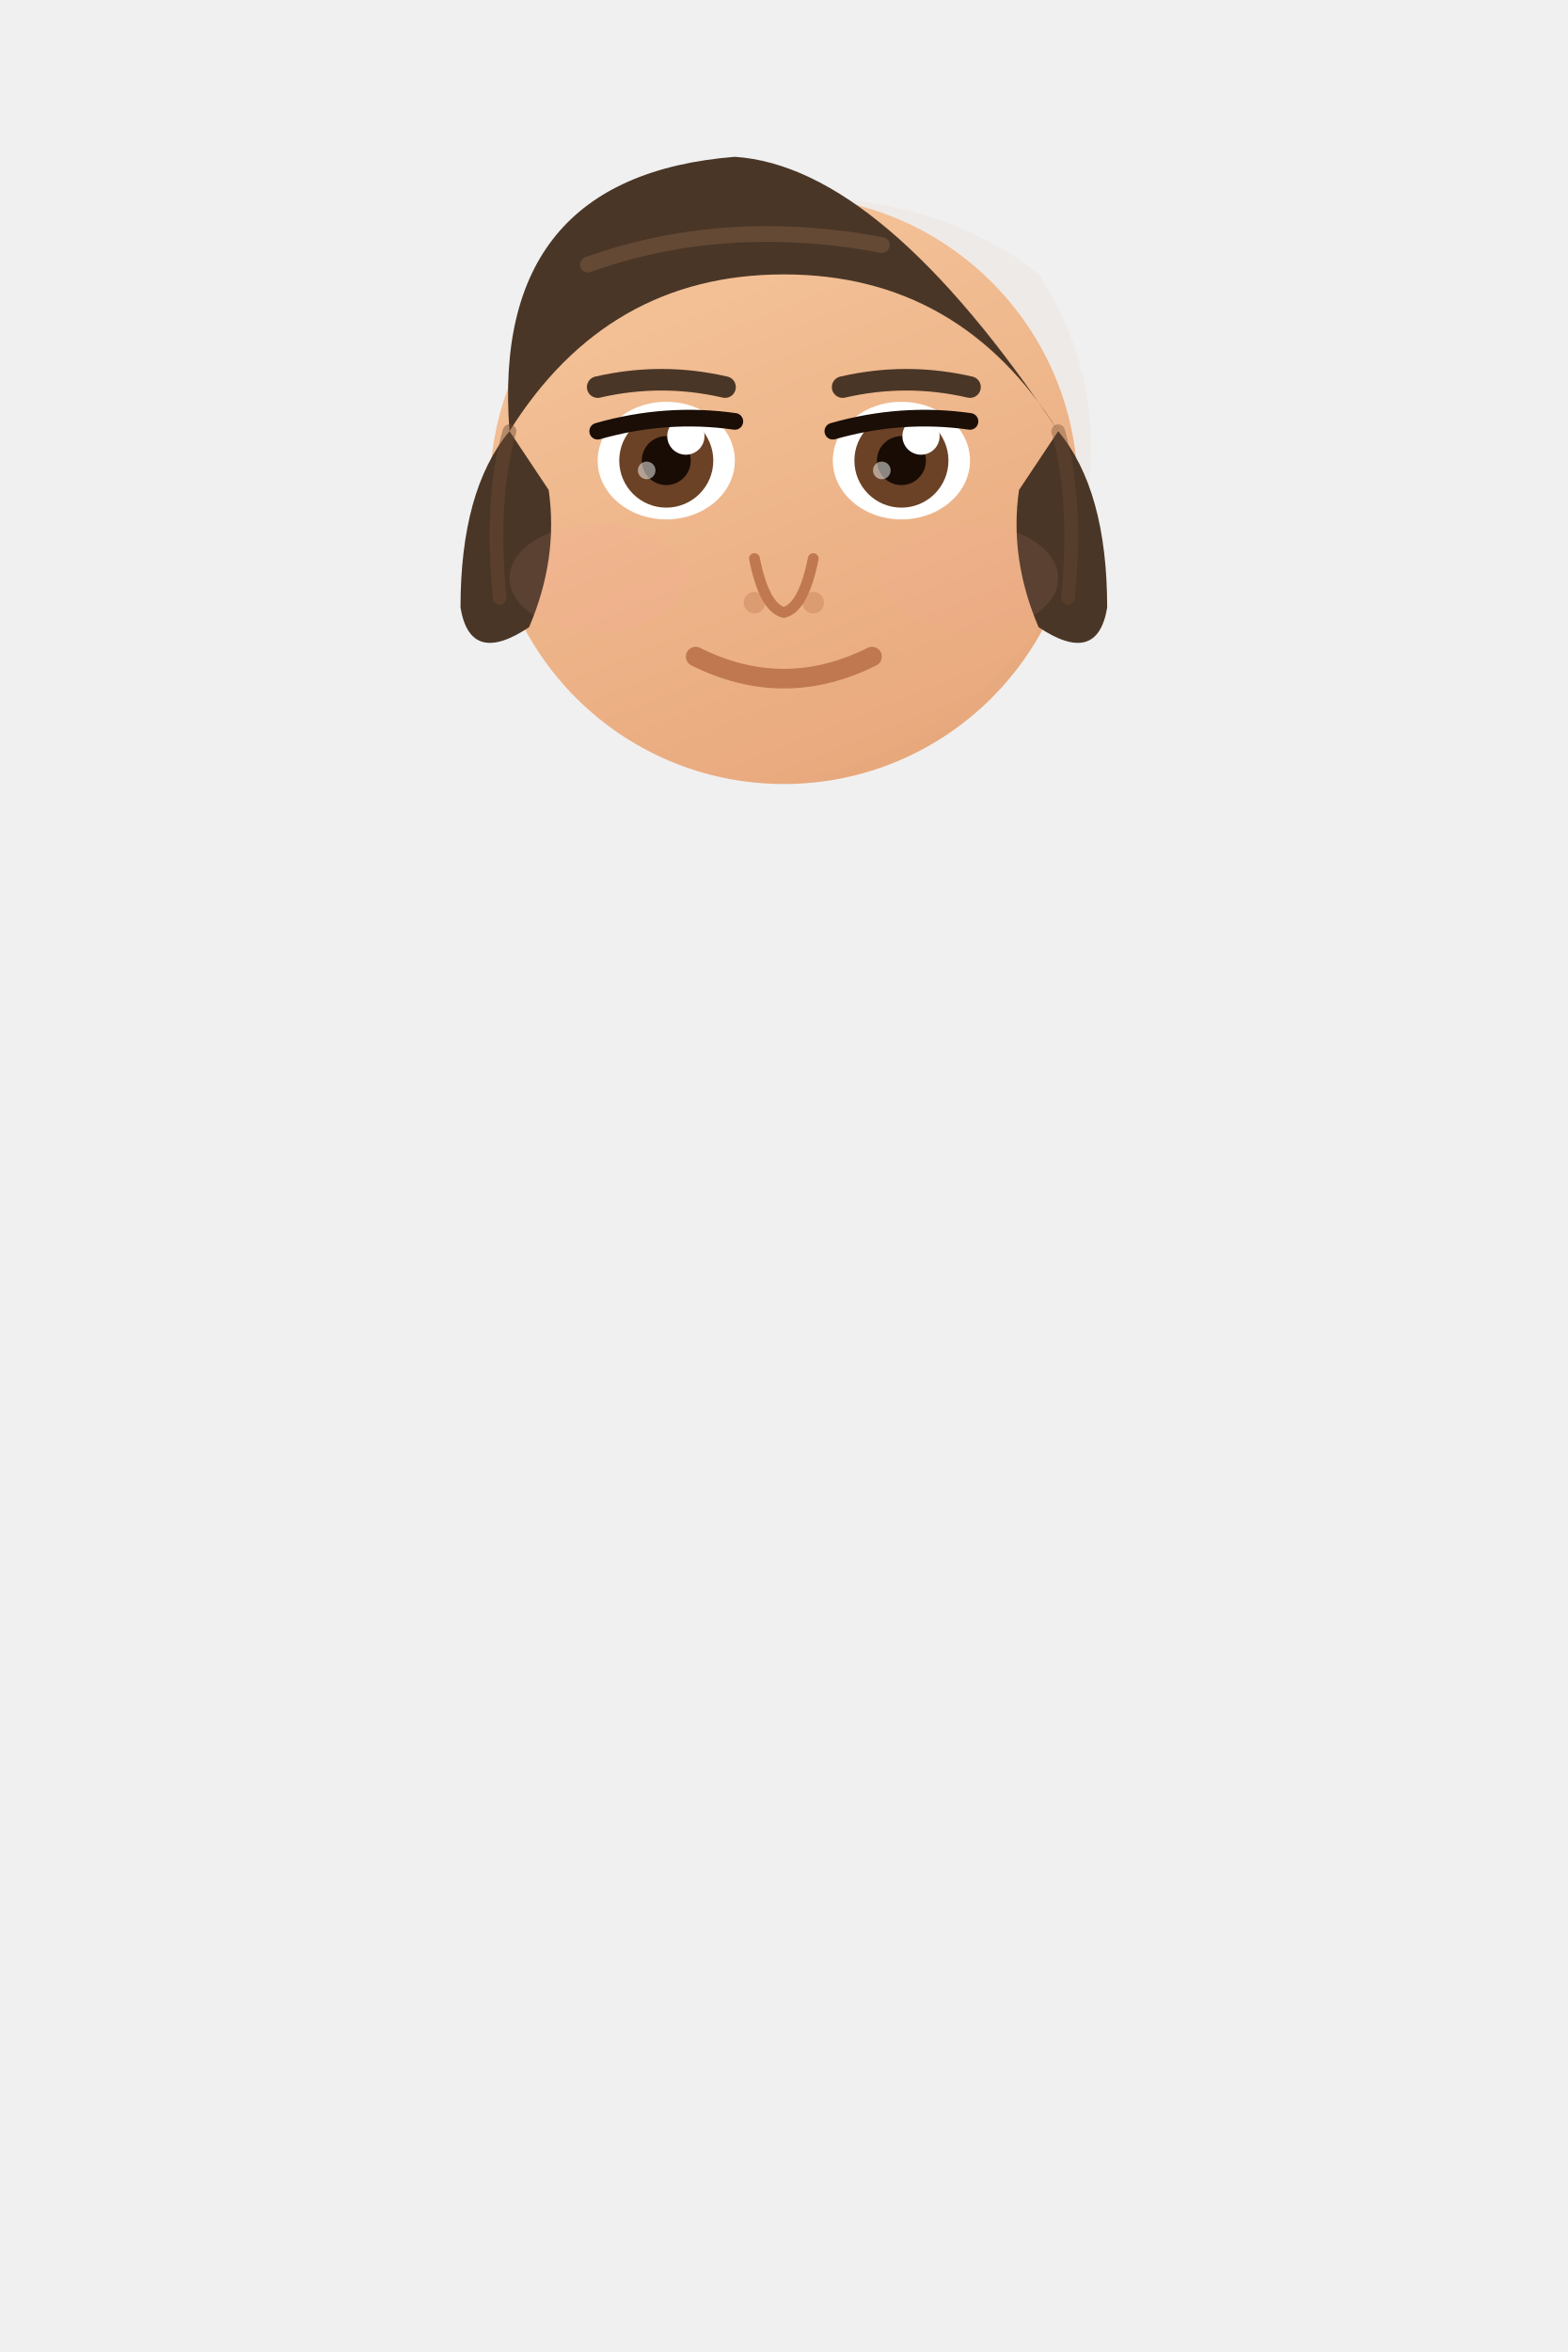
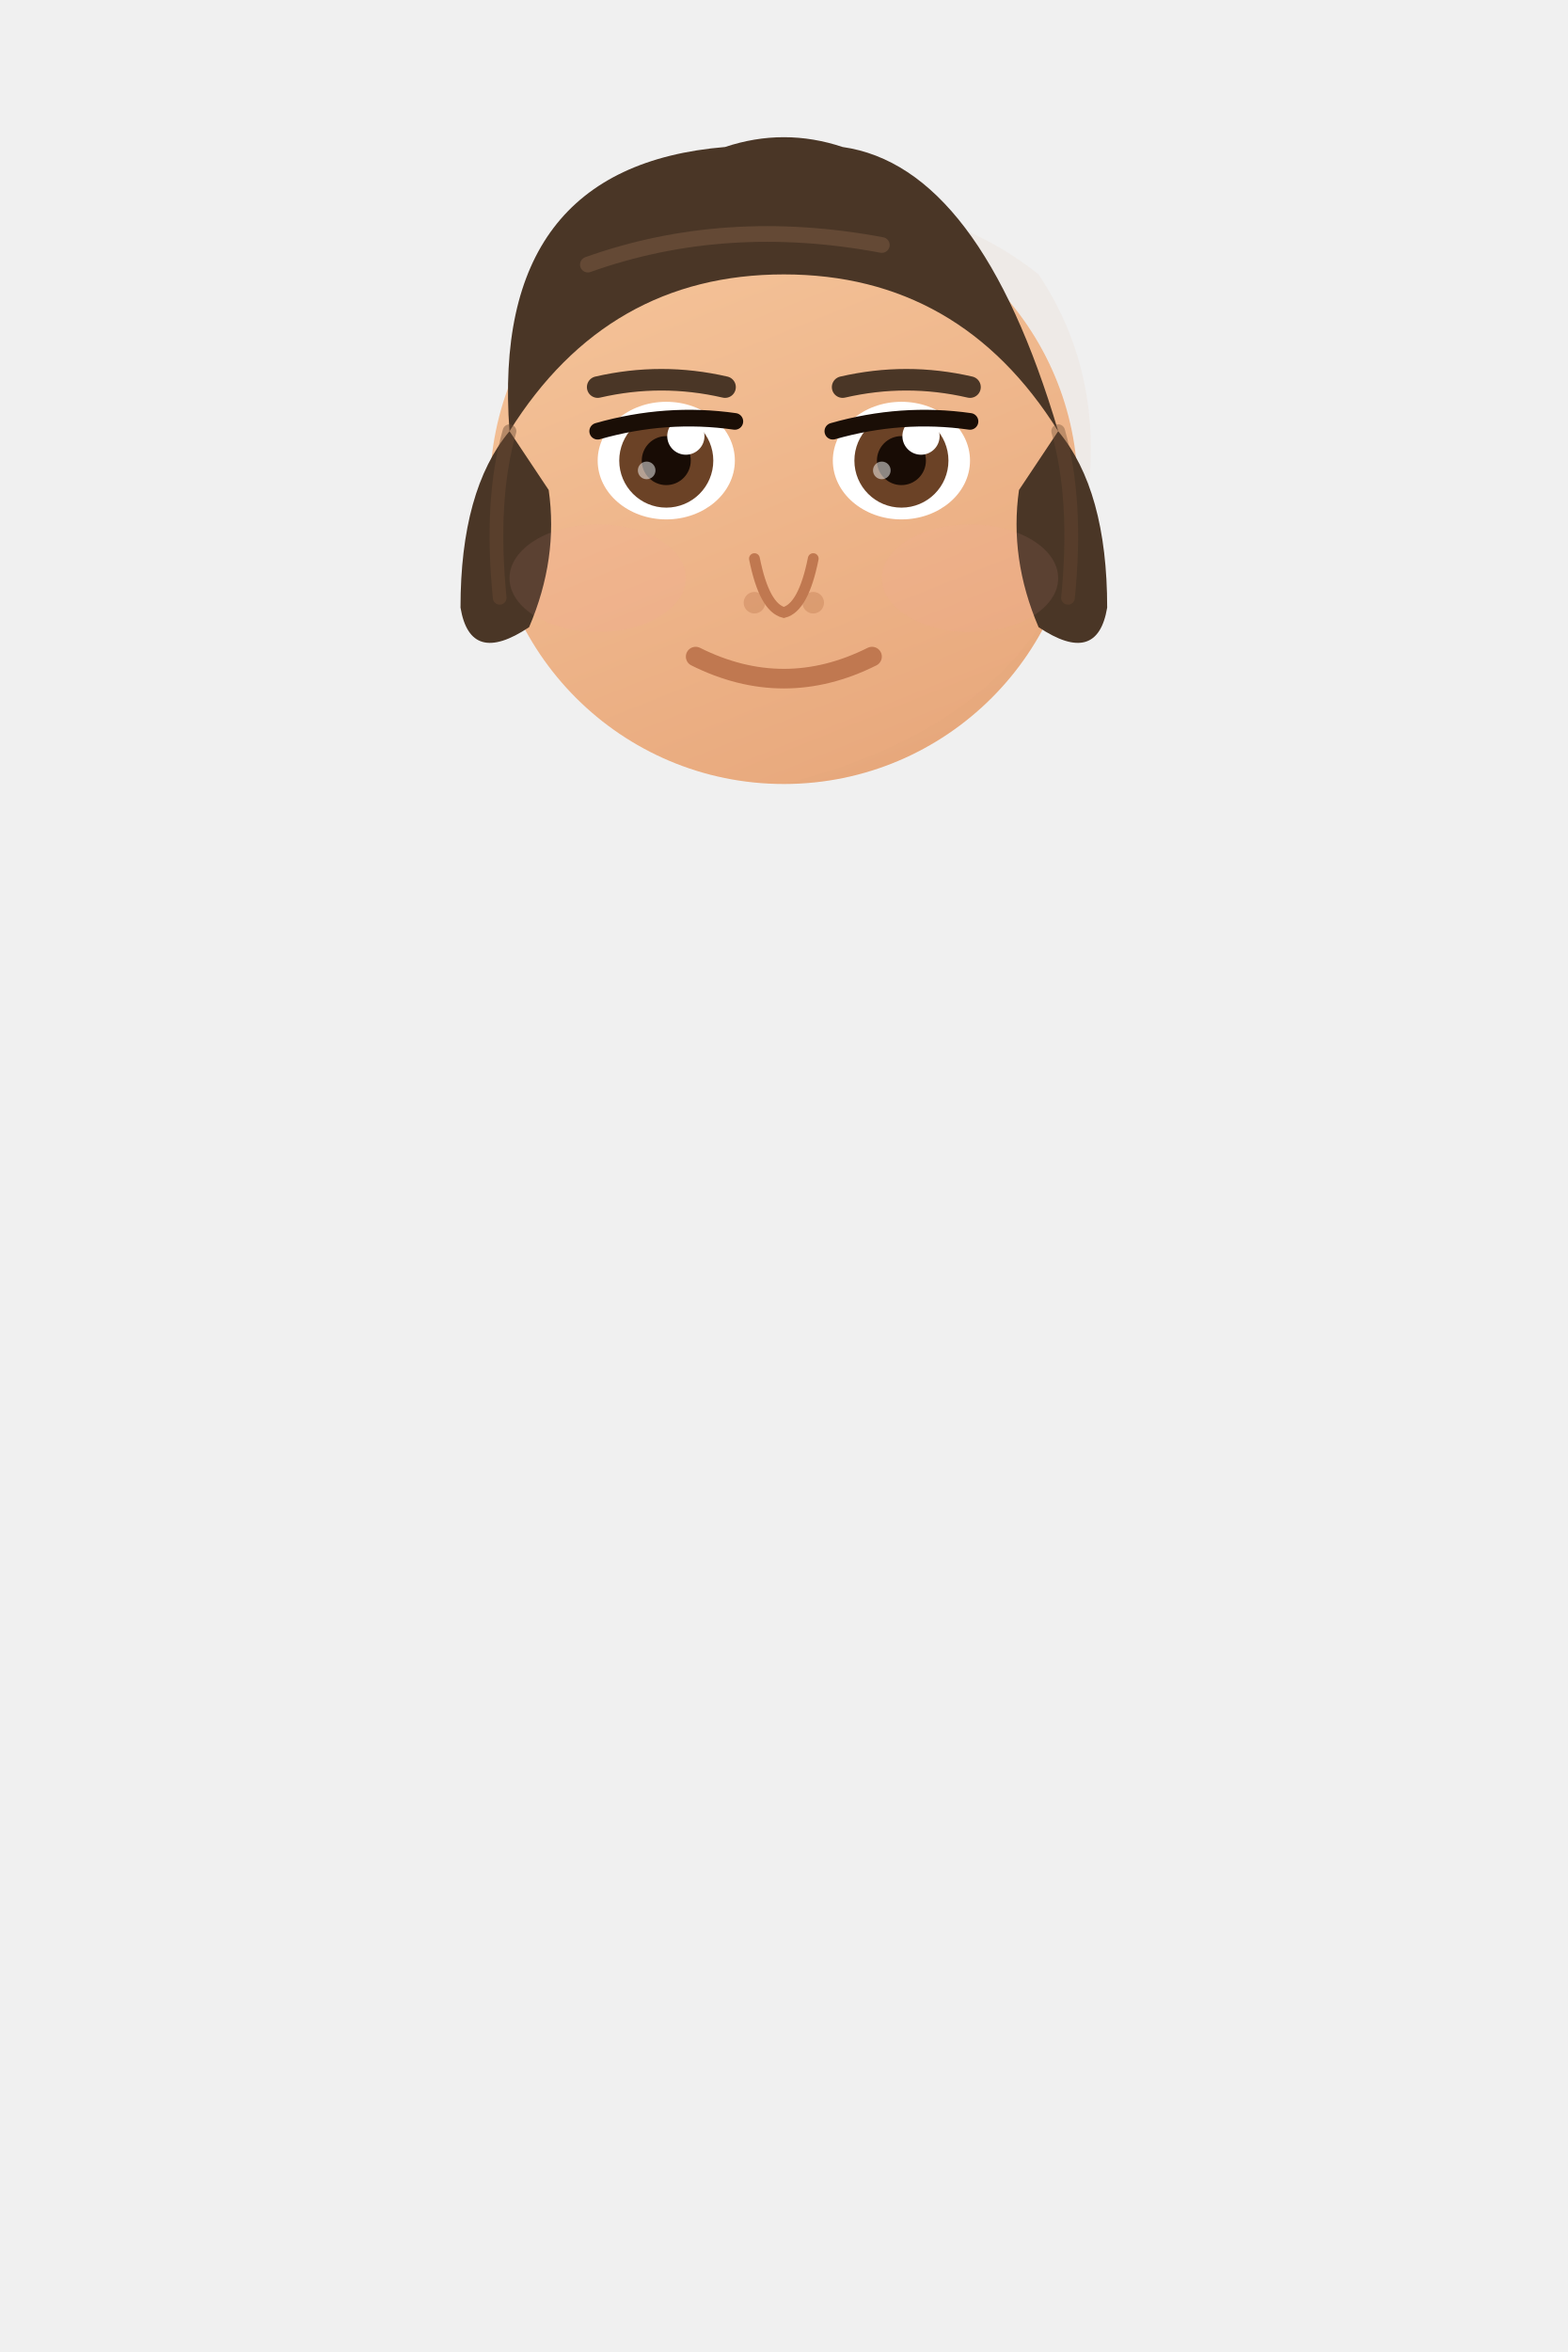
<svg xmlns="http://www.w3.org/2000/svg" viewBox="0 0 160 240">
  <defs>
    <linearGradient id="ex-sk" x1="0.3" y1="0" x2="0.7" y2="1">
      <stop offset="0%" stop-color="#F5C49A" />
      <stop offset="100%" stop-color="#E8A87C" />
    </linearGradient>
  </defs>
  <circle cx="80" cy="50" r="30" fill="url(#ex-sk)" />
  <path d="M 80 20 A 30 30 0 0 1 80 80 Q 104 74 110 56 Q 114 40 106 28 Q 96 20 80 20 Z" fill="#d4956a" opacity="0.07" />
  <path d="M 52 44 Q 47 50 47 62 Q 48 68 54 64 Q 57 57 56 50 Z" fill="#4a3626" />
  <path d="M 108 44 Q 113 50 113 62 Q 112 68 106 64 Q 103 57 104 50 Z" fill="#4a3626" />
-   <path d="M 52 44 Q 50 18 75 16 Q 90 17 108 44 Q 98 28 80 28 Q 62 28 52 44 Z" fill="#4a3626" />
+   <path d="M 52 44 Q 50 17 74 15 Q 80 13 86 15 Q 100 17 108 44 Q 98 28 80 28 Q 62 28 52 44 Z" fill="#4a3626" />
  <path d="M 60 27 Q 74 22 90 25" fill="none" stroke="#7d5c44" stroke-width="1.6" stroke-linecap="round" opacity="0.5" />
  <path d="M 52 44 Q 50 51 51 61" fill="none" stroke="#6b4a33" stroke-width="1.4" stroke-linecap="round" opacity="0.45" />
  <path d="M 108 44 Q 110 51 109 61" fill="none" stroke="#6b4a33" stroke-width="1.4" stroke-linecap="round" opacity="0.38" />
  <path d="M 61 39.5 Q 67.5 38 74 39.5" fill="none" stroke="#4a3626" stroke-width="2.2" stroke-linecap="round" />
  <path d="M 86 39.5 Q 92.5 38 99 39.5" fill="none" stroke="#4a3626" stroke-width="2.2" stroke-linecap="round" />
  <ellipse cx="68" cy="47" rx="7" ry="6" fill="white" />
  <ellipse cx="92" cy="47" rx="7" ry="6" fill="white" />
  <circle cx="68" cy="47" r="4.8" fill="#6B4226" />
  <circle cx="92" cy="47" r="4.8" fill="#6B4226" />
  <circle cx="68" cy="47" r="2.5" fill="#180c05" />
  <circle cx="92" cy="47" r="2.5" fill="#180c05" />
  <circle cx="70" cy="44.5" r="1.9" fill="white" />
  <circle cx="94" cy="44.5" r="1.9" fill="white" />
  <circle cx="66" cy="48" r="0.9" fill="white" opacity="0.5" />
  <circle cx="90" cy="48" r="0.9" fill="white" opacity="0.5" />
  <path d="M 61 44 Q 68 42 75 43" fill="none" stroke="#1a0e06" stroke-width="1.7" stroke-linecap="round" />
  <path d="M 85 44 Q 92 42 99 43" fill="none" stroke="#1a0e06" stroke-width="1.7" stroke-linecap="round" />
  <path d="M 77 57 Q 78 62 80 62.5 Q 82 62 83 57" fill="none" stroke="#c07850" stroke-width="1.1" stroke-linecap="round" />
  <circle cx="77" cy="61.5" r="1.1" fill="#c07850" opacity="0.38" />
  <circle cx="83" cy="61.5" r="1.1" fill="#c07850" opacity="0.38" />
  <path d="M 71 67 Q 80 71.5 89 67" stroke="#c07850" stroke-width="2" fill="none" stroke-linecap="round" />
  <ellipse cx="61" cy="59" rx="9" ry="5.5" fill="#F4A0A0" opacity="0.10" />
  <ellipse cx="99" cy="59" rx="9" ry="5.5" fill="#F4A0A0" opacity="0.10" />
</svg>
